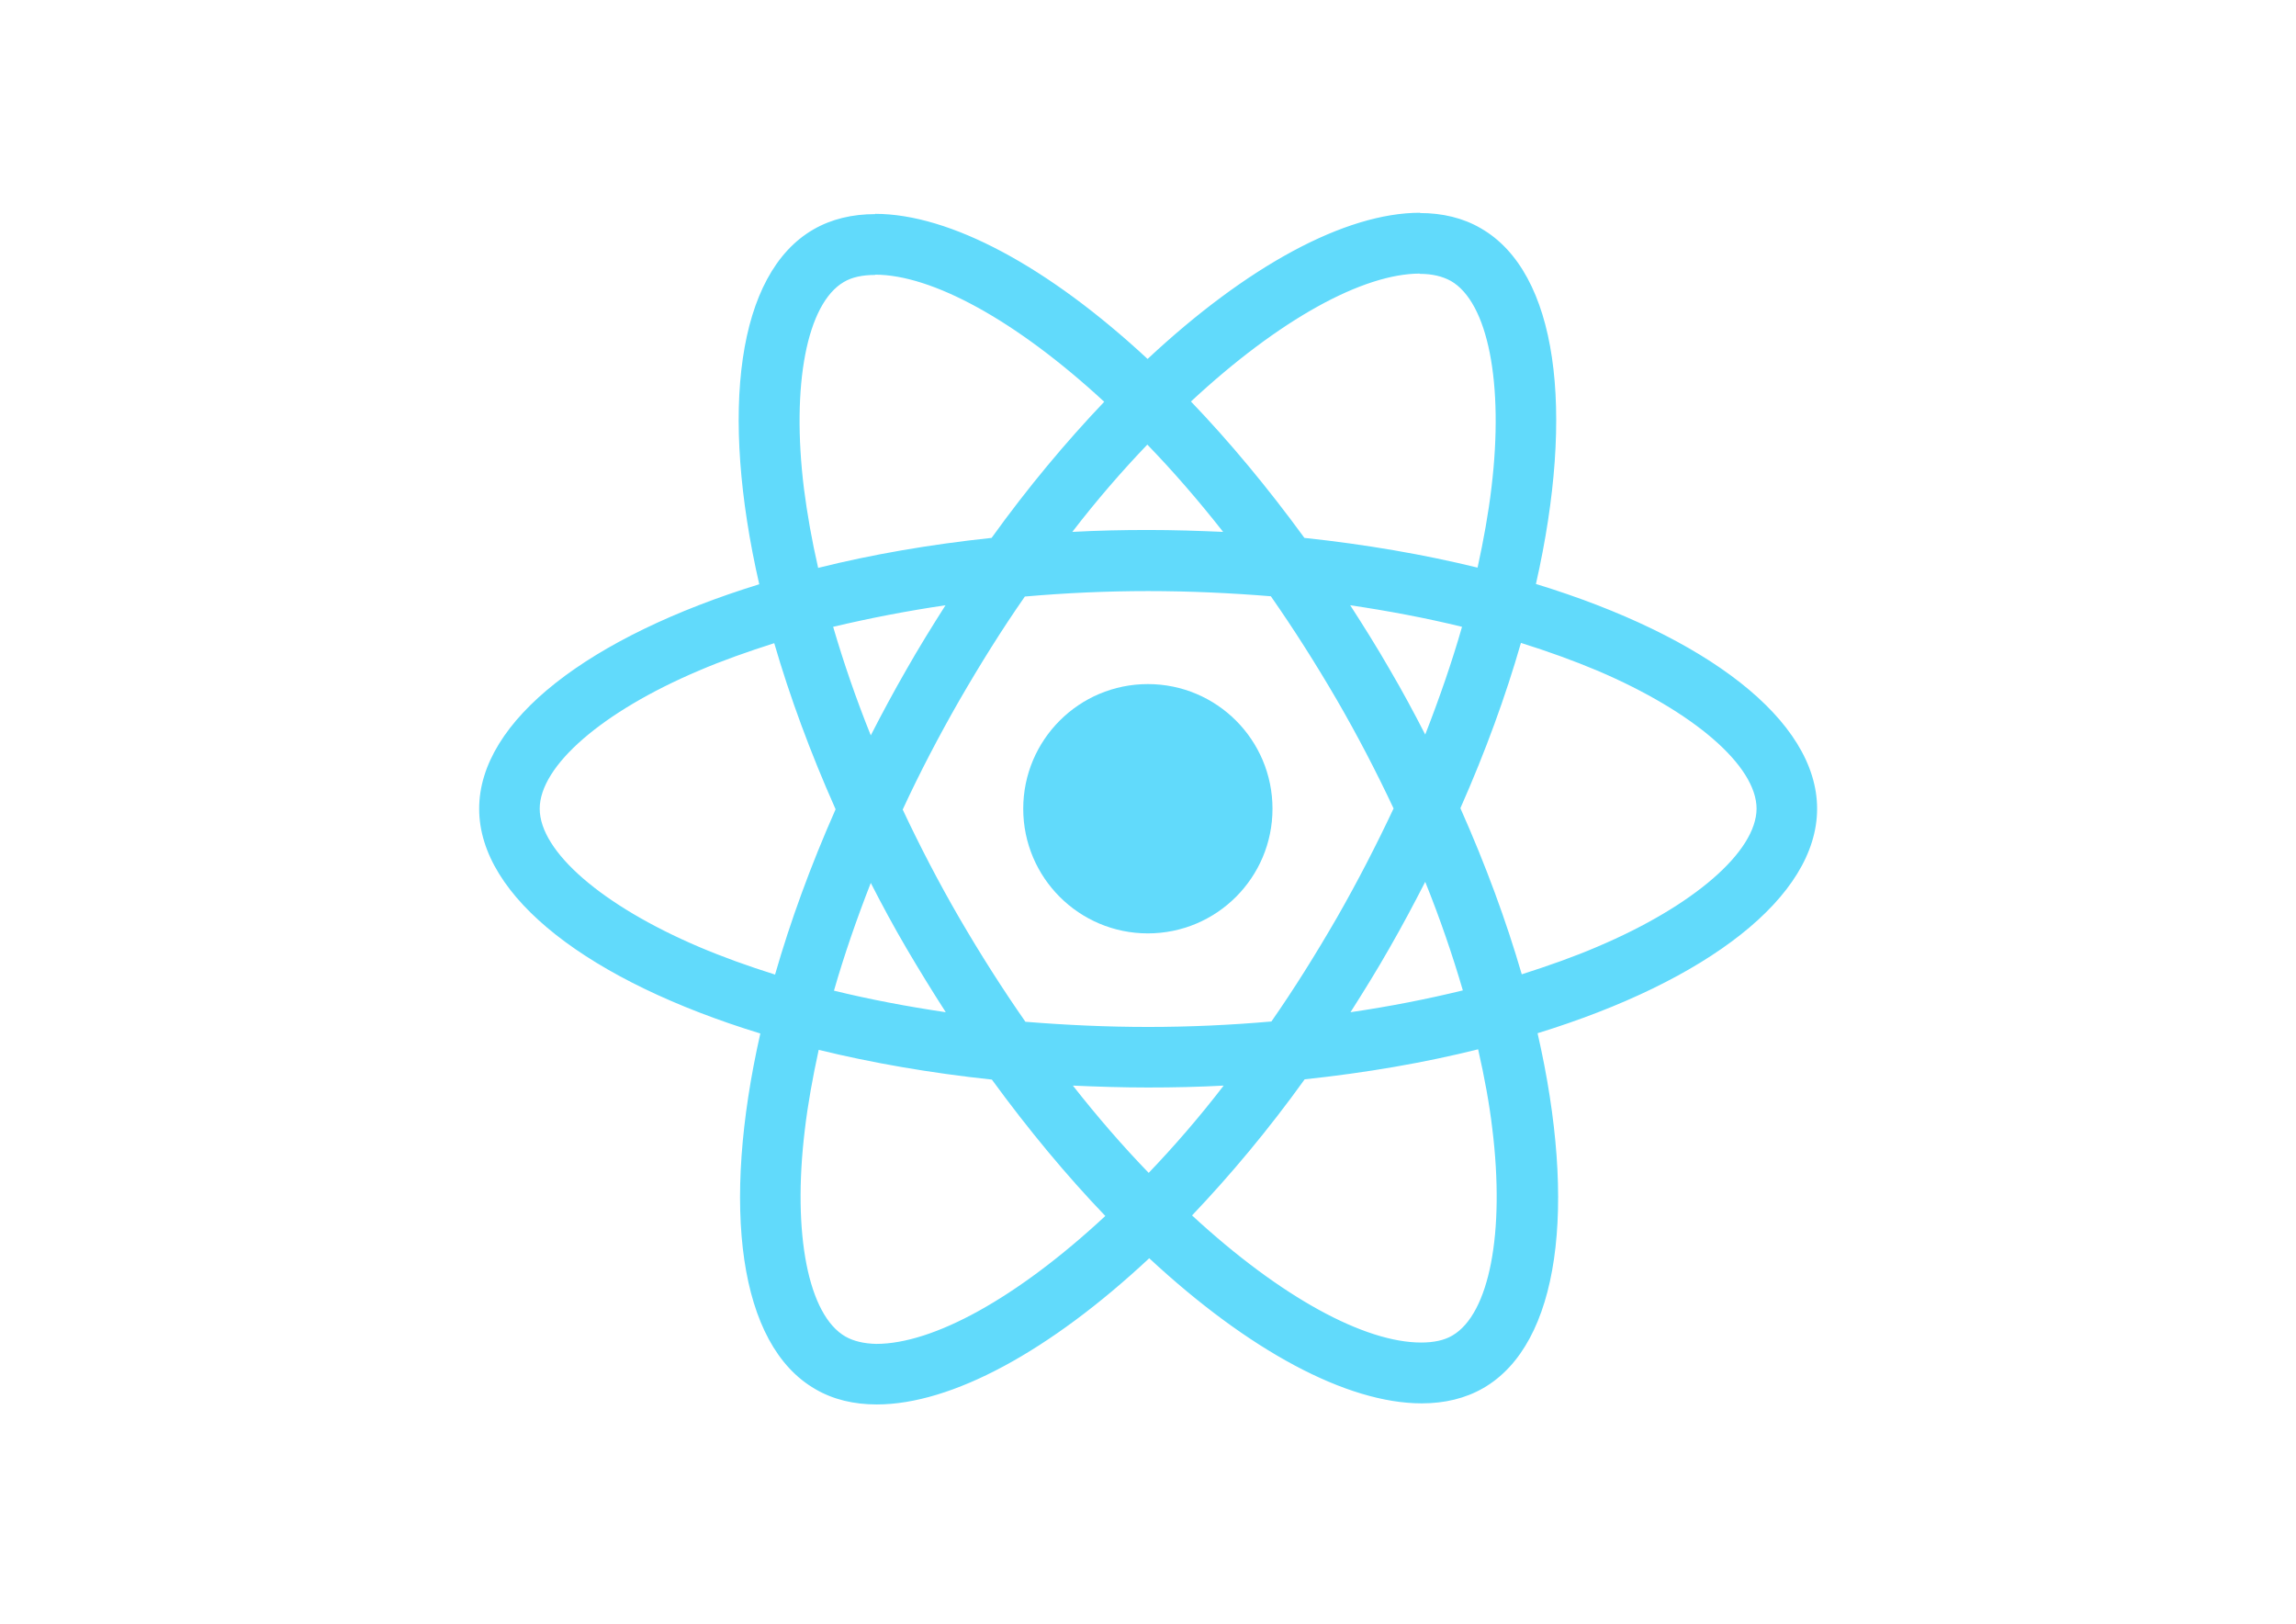
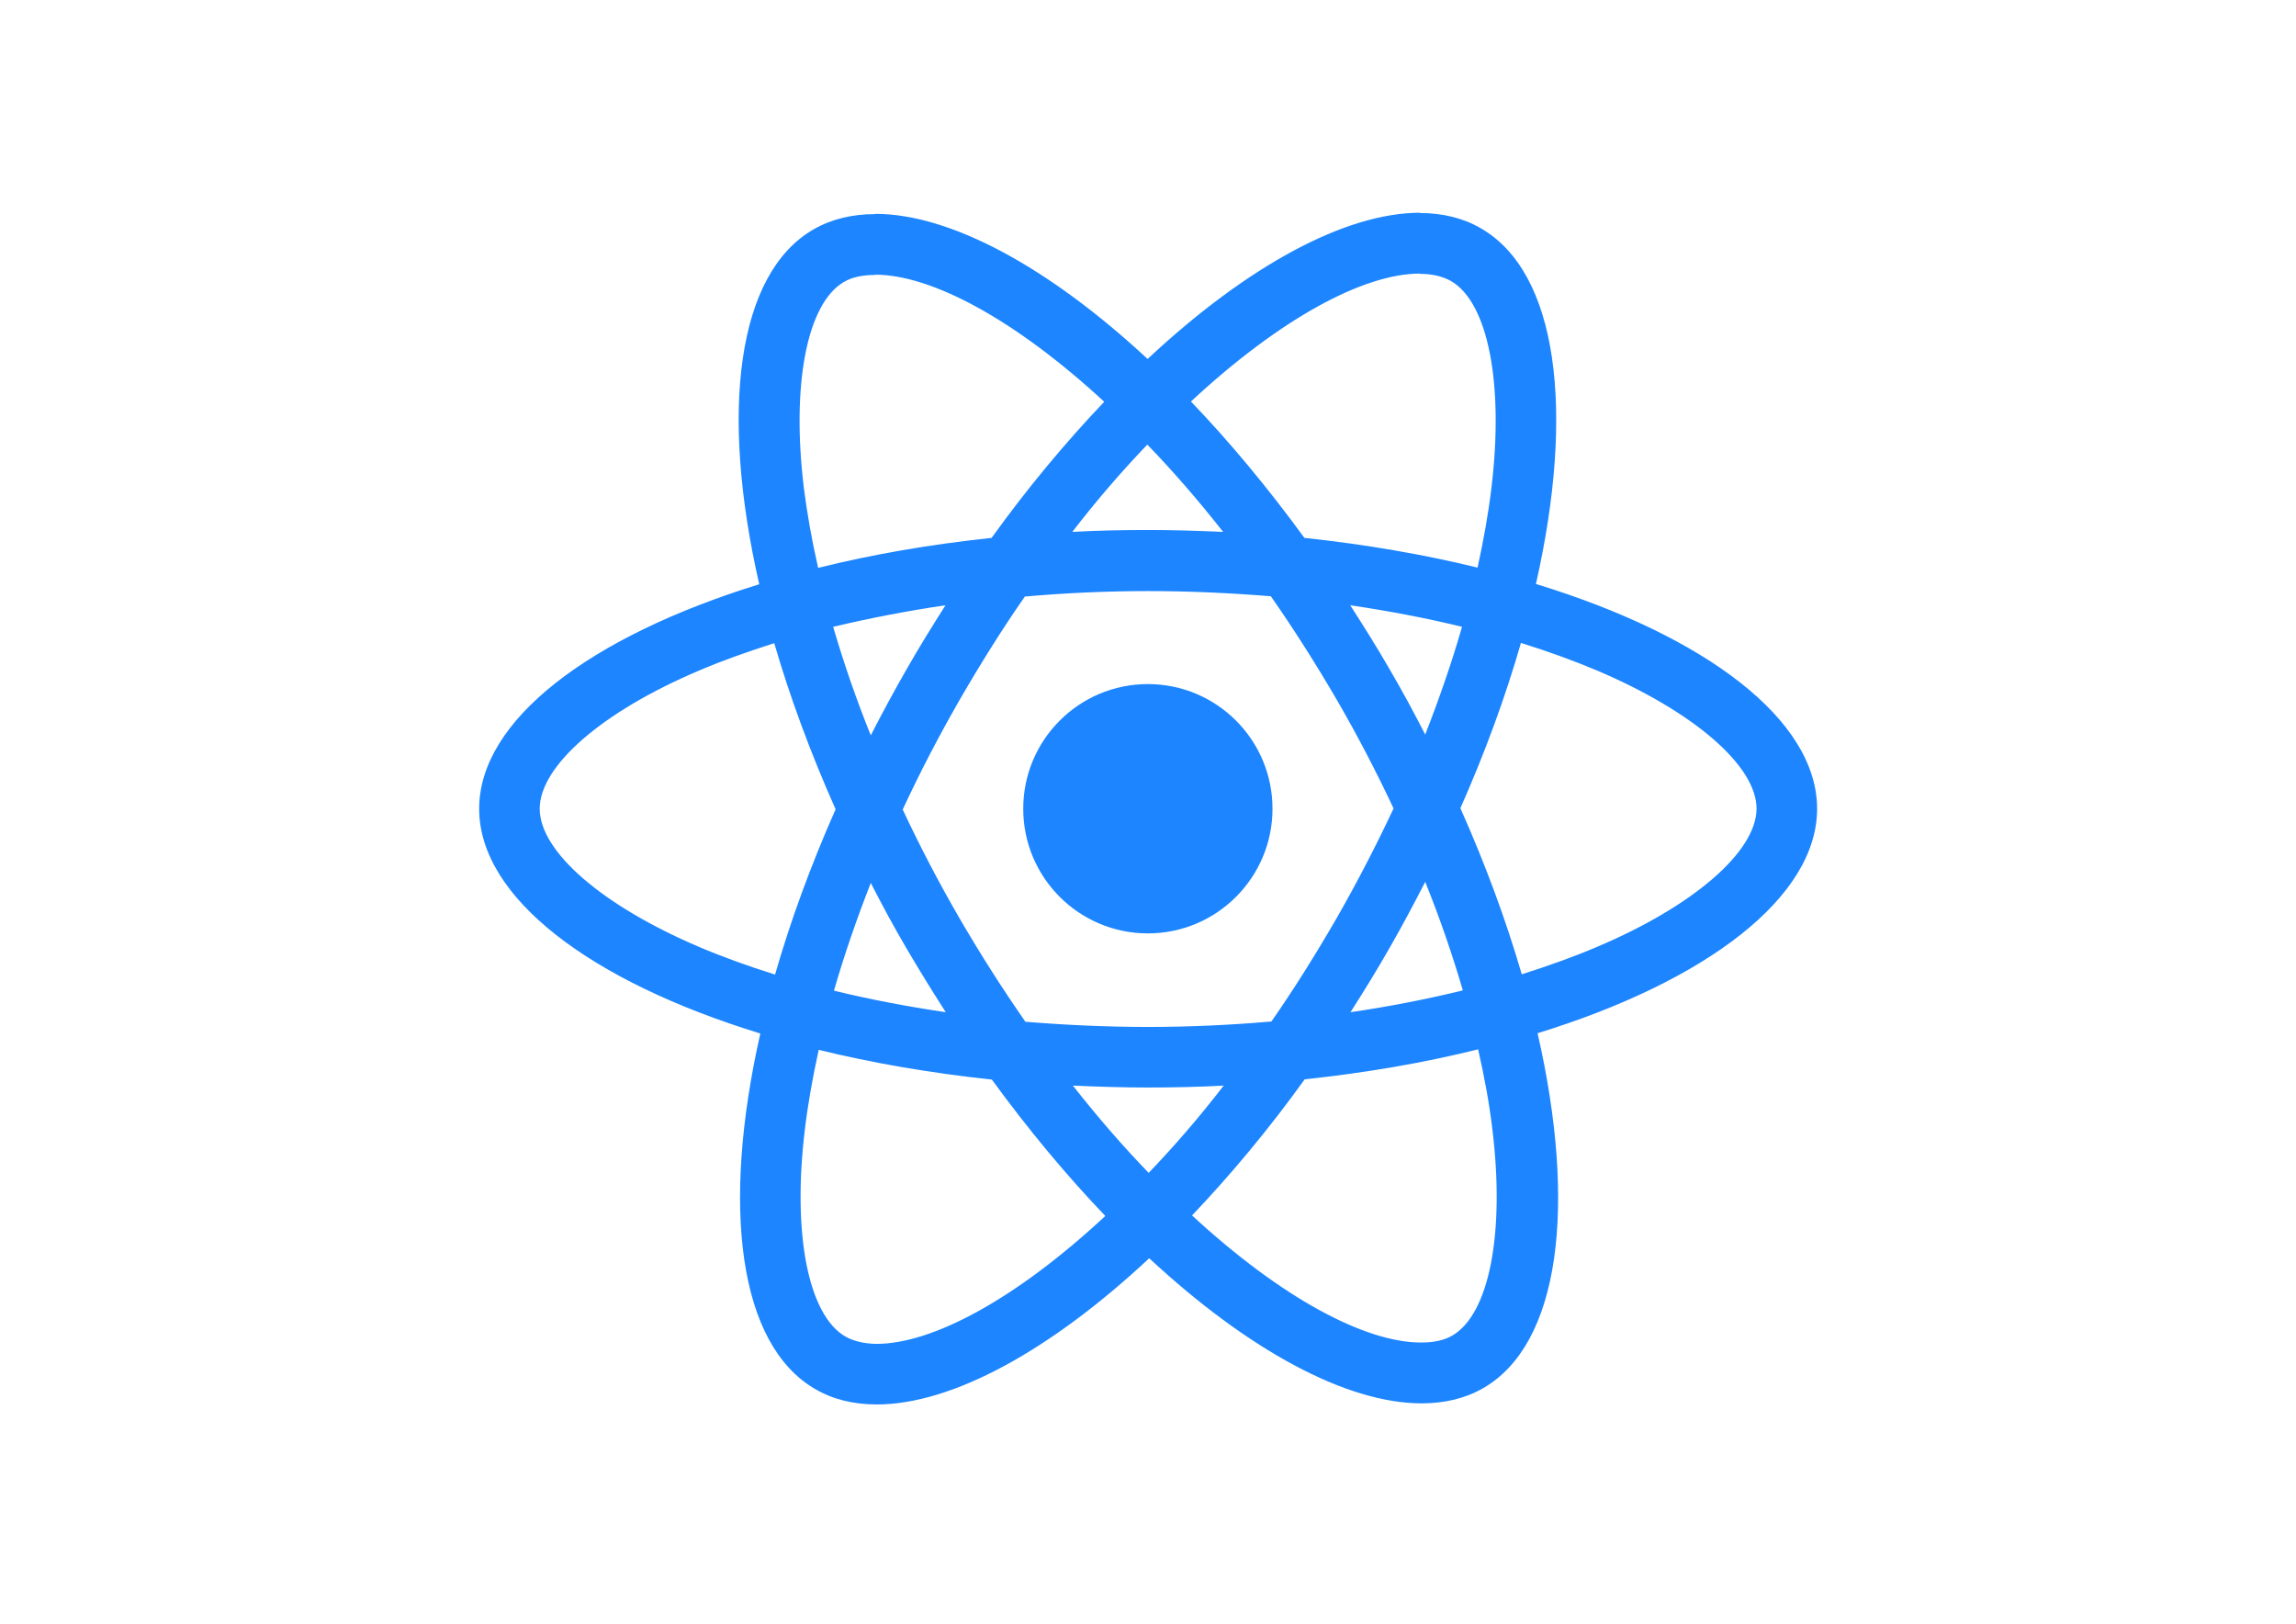
<svg xmlns="http://www.w3.org/2000/svg" viewBox="0 0 841.9 595.3">
-   <g fill="#61DAFB">
+   <g fill="#1c85ff">
    <path d="M666.3 296.5c0-32.5-40.7-63.3-103.1-82.4 14.4-63.6 8-114.2-20.2-130.4-6.5-3.8-14.1-5.6-22.4-5.6v22.3c4.6 0 8.3.9 11.4 2.6 13.6 7.8 19.5 37.5 14.9 75.7-1.1 9.4-2.9 19.3-5.1 29.4-19.6-4.8-41-8.5-63.5-10.9-13.5-18.5-27.5-35.3-41.6-50 32.6-30.3 63.2-46.9 84-46.9V78c-27.5 0-63.5 19.6-99.9 53.6-36.4-33.8-72.4-53.2-99.9-53.2v22.3c20.7 0 51.4 16.5 84 46.6-14 14.7-28 31.4-41.3 49.9-22.6 2.4-44 6.1-63.6 11-2.3-10-4-19.7-5.2-29-4.7-38.2 1.1-67.9 14.6-75.8 3-1.8 6.9-2.6 11.5-2.6V78.5c-8.4 0-16 1.8-22.6 5.6-28.1 16.2-34.4 66.7-19.9 130.1-62.2 19.2-102.7 49.9-102.7 82.3 0 32.5 40.7 63.3 103.1 82.4-14.4 63.6-8 114.2 20.2 130.4 6.5 3.8 14.1 5.6 22.5 5.6 27.5 0 63.5-19.6 99.9-53.6 36.4 33.8 72.4 53.2 99.9 53.2 8.4 0 16-1.8 22.6-5.6 28.1-16.2 34.4-66.7 19.9-130.1 62-19.1 102.5-49.9 102.5-82.3zm-130.2-66.7c-3.7 12.9-8.3 26.2-13.5 39.5-4.1-8-8.4-16-13.1-24-4.6-8-9.5-15.8-14.4-23.4 14.2 2.1 27.9 4.7 41 7.9zm-45.8 106.5c-7.8 13.5-15.8 26.3-24.1 38.2-14.9 1.3-30 2-45.2 2-15.1 0-30.2-.7-45-1.9-8.3-11.9-16.4-24.6-24.2-38-7.6-13.1-14.5-26.4-20.8-39.8 6.2-13.4 13.2-26.8 20.7-39.9 7.8-13.5 15.8-26.3 24.1-38.2 14.9-1.3 30-2 45.2-2 15.1 0 30.2.7 45 1.9 8.3 11.9 16.4 24.6 24.2 38 7.6 13.1 14.5 26.4 20.8 39.8-6.3 13.4-13.2 26.8-20.7 39.9zm32.3-13c5.4 13.4 10 26.8 13.8 39.8-13.1 3.2-26.9 5.9-41.2 8 4.9-7.7 9.8-15.6 14.4-23.7 4.6-8 8.9-16.1 13-24.1zM421.2 430c-9.3-9.6-18.6-20.3-27.8-32 9 .4 18.2.7 27.5.7 9.4 0 18.7-.2 27.8-.7-9 11.7-18.3 22.4-27.5 32zm-74.4-58.9c-14.2-2.1-27.9-4.7-41-7.9 3.7-12.9 8.3-26.2 13.5-39.5 4.1 8 8.4 16 13.1 24 4.7 8 9.5 15.8 14.4 23.4zM420.7 163c9.3 9.6 18.6 20.3 27.8 32-9-.4-18.2-.7-27.5-.7-9.4 0-18.7.2-27.8.7 9-11.7 18.3-22.4 27.5-32zm-74 58.9c-4.9 7.7-9.8 15.6-14.4 23.7-4.6 8-8.9 16-13 24-5.4-13.4-10-26.8-13.8-39.8 13.1-3.1 26.9-5.8 41.2-7.9zm-90.5 125.2c-35.4-15.1-58.3-34.9-58.3-50.6 0-15.7 22.9-35.6 58.3-50.6 8.6-3.7 18-7 27.7-10.1 5.7 19.6 13.2 40 22.5 60.9-9.2 20.8-16.6 41.1-22.2 60.6-9.9-3.1-19.3-6.5-28-10.2zM310 490c-13.6-7.8-19.5-37.5-14.9-75.7 1.1-9.4 2.9-19.3 5.1-29.4 19.6 4.8 41 8.5 63.5 10.9 13.5 18.5 27.5 35.3 41.6 50-32.6 30.3-63.2 46.9-84 46.9-4.5-.1-8.3-1-11.3-2.7zm237.2-76.2c4.7 38.2-1.1 67.9-14.6 75.8-3 1.8-6.9 2.6-11.5 2.6-20.7 0-51.4-16.5-84-46.6 14-14.7 28-31.4 41.3-49.9 22.6-2.4 44-6.1 63.6-11 2.3 10.1 4.1 19.8 5.2 29.1zm38.5-66.7c-8.6 3.7-18 7-27.7 10.1-5.7-19.6-13.2-40-22.5-60.9 9.2-20.8 16.6-41.1 22.2-60.6 9.9 3.1 19.3 6.5 28.1 10.2 35.4 15.1 58.3 34.9 58.3 50.6-.1 15.7-23 35.6-58.4 50.6zM320.8 78.4z" />
    <circle cx="420.9" cy="296.5" r="45.7" />
    <path d="M520.5 78.1z" />
  </g>
</svg>
